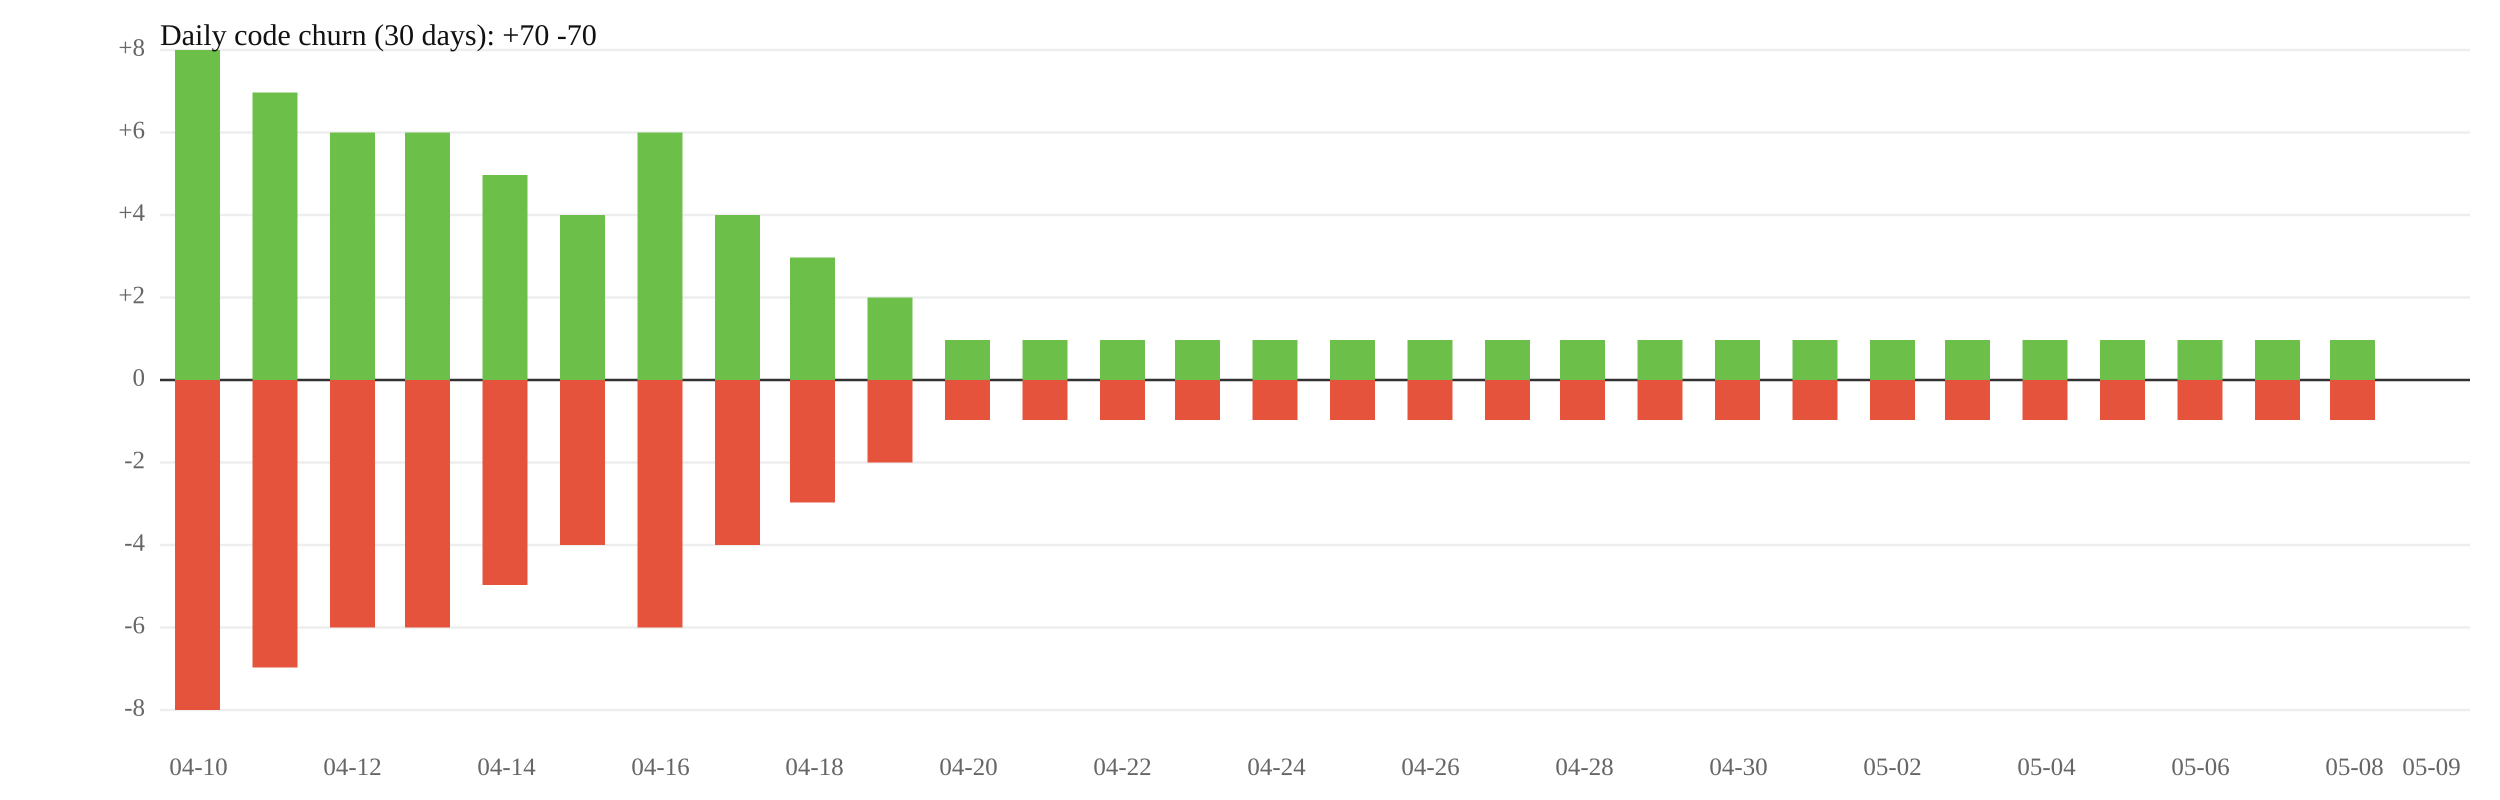
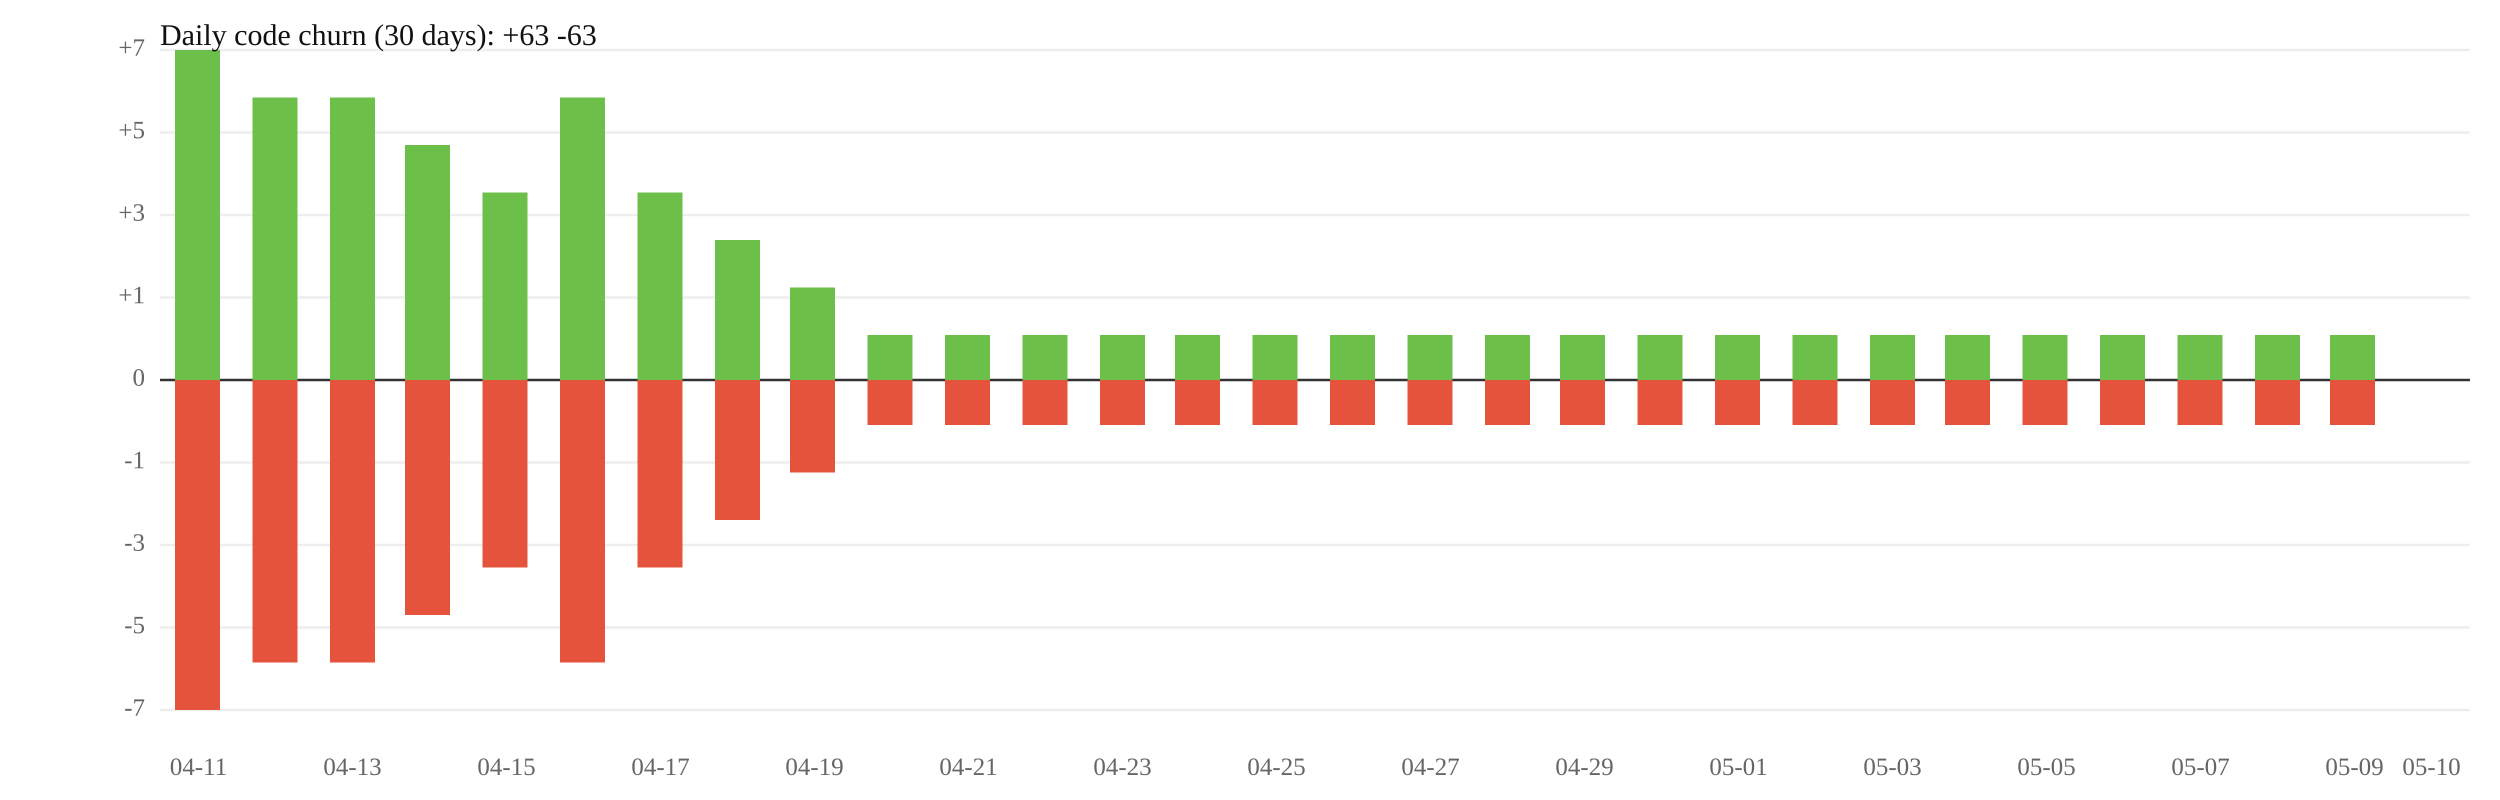
<svg xmlns="http://www.w3.org/2000/svg" width="1000" height="320" viewBox="0 0 1000 320">
  <rect width="100%" height="100%" fill="white" />
  <line x1="64" y1="119" x2="988" y2="119" stroke="#eee" />
  <line x1="64" y1="185" x2="988" y2="185" stroke="#eee" />
-   <text x="58" y="119" font-size="10" text-anchor="end" dominant-baseline="middle" fill="#666">+2</text>
-   <text x="58" y="185" font-size="10" text-anchor="end" dominant-baseline="middle" fill="#666">-2</text>
+   <text x="58" y="119" font-size="10" text-anchor="end" dominant-baseline="middle" fill="#666">+1</text>
+   <text x="58" y="185" font-size="10" text-anchor="end" dominant-baseline="middle" fill="#666">-1</text>
  <line x1="64" y1="86" x2="988" y2="86" stroke="#eee" />
  <line x1="64" y1="218" x2="988" y2="218" stroke="#eee" />
-   <text x="58" y="86" font-size="10" text-anchor="end" dominant-baseline="middle" fill="#666">+4</text>
-   <text x="58" y="218" font-size="10" text-anchor="end" dominant-baseline="middle" fill="#666">-4</text>
+   <text x="58" y="86" font-size="10" text-anchor="end" dominant-baseline="middle" fill="#666">+3</text>
+   <text x="58" y="218" font-size="10" text-anchor="end" dominant-baseline="middle" fill="#666">-3</text>
  <line x1="64" y1="53" x2="988" y2="53" stroke="#eee" />
  <line x1="64" y1="251" x2="988" y2="251" stroke="#eee" />
-   <text x="58" y="53" font-size="10" text-anchor="end" dominant-baseline="middle" fill="#666">+6</text>
-   <text x="58" y="251" font-size="10" text-anchor="end" dominant-baseline="middle" fill="#666">-6</text>
+   <text x="58" y="53" font-size="10" text-anchor="end" dominant-baseline="middle" fill="#666">+5</text>
+   <text x="58" y="251" font-size="10" text-anchor="end" dominant-baseline="middle" fill="#666">-5</text>
  <line x1="64" y1="20" x2="988" y2="20" stroke="#eee" />
  <line x1="64" y1="284" x2="988" y2="284" stroke="#eee" />
-   <text x="58" y="20" font-size="10" text-anchor="end" dominant-baseline="middle" fill="#666">+8</text>
-   <text x="58" y="284" font-size="10" text-anchor="end" dominant-baseline="middle" fill="#666">-8</text>
+   <text x="58" y="20" font-size="10" text-anchor="end" dominant-baseline="middle" fill="#666">+7</text>
+   <text x="58" y="284" font-size="10" text-anchor="end" dominant-baseline="middle" fill="#666">-7</text>
  <line x1="64" y1="152" x2="988" y2="152" stroke="#333" />
  <text x="58" y="152" font-size="10" text-anchor="end" dominant-baseline="middle" fill="#666">0</text>
  <rect x="70" y="20" width="18" height="132" fill="#6cc04a" />
  <rect x="70" y="152" width="18" height="132" fill="#e5533d" />
-   <rect x="101" y="37" width="18" height="115" fill="#6cc04a" />
-   <rect x="101" y="152" width="18" height="115" fill="#e5533d" />
-   <rect x="132" y="53" width="18" height="99" fill="#6cc04a" />
-   <rect x="132" y="152" width="18" height="99" fill="#e5533d" />
-   <rect x="162" y="53" width="18" height="99" fill="#6cc04a" />
-   <rect x="162" y="152" width="18" height="99" fill="#e5533d" />
-   <rect x="193" y="70" width="18" height="82" fill="#6cc04a" />
-   <rect x="193" y="152" width="18" height="82" fill="#e5533d" />
-   <rect x="224" y="86" width="18" height="66" fill="#6cc04a" />
-   <rect x="224" y="152" width="18" height="66" fill="#e5533d" />
-   <rect x="255" y="53" width="18" height="99" fill="#6cc04a" />
-   <rect x="255" y="152" width="18" height="99" fill="#e5533d" />
-   <rect x="286" y="86" width="18" height="66" fill="#6cc04a" />
-   <rect x="286" y="152" width="18" height="66" fill="#e5533d" />
-   <rect x="316" y="103" width="18" height="49" fill="#6cc04a" />
-   <rect x="316" y="152" width="18" height="49" fill="#e5533d" />
-   <rect x="347" y="119" width="18" height="33" fill="#6cc04a" />
-   <rect x="347" y="152" width="18" height="33" fill="#e5533d" />
-   <rect x="378" y="136" width="18" height="16" fill="#6cc04a" />
-   <rect x="378" y="152" width="18" height="16" fill="#e5533d" />
-   <rect x="409" y="136" width="18" height="16" fill="#6cc04a" />
-   <rect x="409" y="152" width="18" height="16" fill="#e5533d" />
-   <rect x="440" y="136" width="18" height="16" fill="#6cc04a" />
-   <rect x="440" y="152" width="18" height="16" fill="#e5533d" />
-   <rect x="470" y="136" width="18" height="16" fill="#6cc04a" />
-   <rect x="470" y="152" width="18" height="16" fill="#e5533d" />
-   <rect x="501" y="136" width="18" height="16" fill="#6cc04a" />
-   <rect x="501" y="152" width="18" height="16" fill="#e5533d" />
-   <rect x="532" y="136" width="18" height="16" fill="#6cc04a" />
-   <rect x="532" y="152" width="18" height="16" fill="#e5533d" />
-   <rect x="563" y="136" width="18" height="16" fill="#6cc04a" />
-   <rect x="563" y="152" width="18" height="16" fill="#e5533d" />
-   <rect x="594" y="136" width="18" height="16" fill="#6cc04a" />
-   <rect x="594" y="152" width="18" height="16" fill="#e5533d" />
-   <rect x="624" y="136" width="18" height="16" fill="#6cc04a" />
-   <rect x="624" y="152" width="18" height="16" fill="#e5533d" />
-   <rect x="655" y="136" width="18" height="16" fill="#6cc04a" />
-   <rect x="655" y="152" width="18" height="16" fill="#e5533d" />
-   <rect x="686" y="136" width="18" height="16" fill="#6cc04a" />
-   <rect x="686" y="152" width="18" height="16" fill="#e5533d" />
-   <rect x="717" y="136" width="18" height="16" fill="#6cc04a" />
-   <rect x="717" y="152" width="18" height="16" fill="#e5533d" />
-   <rect x="748" y="136" width="18" height="16" fill="#6cc04a" />
-   <rect x="748" y="152" width="18" height="16" fill="#e5533d" />
-   <rect x="778" y="136" width="18" height="16" fill="#6cc04a" />
-   <rect x="778" y="152" width="18" height="16" fill="#e5533d" />
-   <rect x="809" y="136" width="18" height="16" fill="#6cc04a" />
-   <rect x="809" y="152" width="18" height="16" fill="#e5533d" />
-   <rect x="840" y="136" width="18" height="16" fill="#6cc04a" />
-   <rect x="840" y="152" width="18" height="16" fill="#e5533d" />
-   <rect x="871" y="136" width="18" height="16" fill="#6cc04a" />
-   <rect x="871" y="152" width="18" height="16" fill="#e5533d" />
-   <rect x="902" y="136" width="18" height="16" fill="#6cc04a" />
-   <rect x="902" y="152" width="18" height="16" fill="#e5533d" />
-   <rect x="932" y="136" width="18" height="16" fill="#6cc04a" />
-   <rect x="932" y="152" width="18" height="16" fill="#e5533d" />
-   <text x="79.4" y="310" font-size="10" text-anchor="middle" fill="#666">04-10</text>
-   <text x="141.0" y="310" font-size="10" text-anchor="middle" fill="#666">04-12</text>
-   <text x="202.6" y="310" font-size="10" text-anchor="middle" fill="#666">04-14</text>
-   <text x="264.2" y="310" font-size="10" text-anchor="middle" fill="#666">04-16</text>
-   <text x="325.8" y="310" font-size="10" text-anchor="middle" fill="#666">04-18</text>
-   <text x="387.4" y="310" font-size="10" text-anchor="middle" fill="#666">04-20</text>
-   <text x="449.0" y="310" font-size="10" text-anchor="middle" fill="#666">04-22</text>
-   <text x="510.6" y="310" font-size="10" text-anchor="middle" fill="#666">04-24</text>
-   <text x="572.2" y="310" font-size="10" text-anchor="middle" fill="#666">04-26</text>
-   <text x="633.8" y="310" font-size="10" text-anchor="middle" fill="#666">04-28</text>
-   <text x="695.4" y="310" font-size="10" text-anchor="middle" fill="#666">04-30</text>
-   <text x="757.0" y="310" font-size="10" text-anchor="middle" fill="#666">05-02</text>
-   <text x="818.6" y="310" font-size="10" text-anchor="middle" fill="#666">05-04</text>
-   <text x="880.2" y="310" font-size="10" text-anchor="middle" fill="#666">05-06</text>
-   <text x="941.8" y="310" font-size="10" text-anchor="middle" fill="#666">05-08</text>
-   <text x="972.6" y="310" font-size="10" text-anchor="middle" fill="#666">05-09</text>
-   <text x="64" y="18" font-size="12" fill="#111">Daily code churn (30 days): +70  -70</text>
+   <rect x="101" y="39" width="18" height="113" fill="#6cc04a" />
+   <rect x="101" y="152" width="18" height="113" fill="#e5533d" />
+   <rect x="132" y="39" width="18" height="113" fill="#6cc04a" />
+   <rect x="132" y="152" width="18" height="113" fill="#e5533d" />
+   <rect x="162" y="58" width="18" height="94" fill="#6cc04a" />
+   <rect x="162" y="152" width="18" height="94" fill="#e5533d" />
+   <rect x="193" y="77" width="18" height="75" fill="#6cc04a" />
+   <rect x="193" y="152" width="18" height="75" fill="#e5533d" />
+   <rect x="224" y="39" width="18" height="113" fill="#6cc04a" />
+   <rect x="224" y="152" width="18" height="113" fill="#e5533d" />
+   <rect x="255" y="77" width="18" height="75" fill="#6cc04a" />
+   <rect x="255" y="152" width="18" height="75" fill="#e5533d" />
+   <rect x="286" y="96" width="18" height="56" fill="#6cc04a" />
+   <rect x="286" y="152" width="18" height="56" fill="#e5533d" />
+   <rect x="316" y="115" width="18" height="37" fill="#6cc04a" />
+   <rect x="316" y="152" width="18" height="37" fill="#e5533d" />
+   <rect x="347" y="134" width="18" height="18" fill="#6cc04a" />
+   <rect x="347" y="152" width="18" height="18" fill="#e5533d" />
+   <rect x="378" y="134" width="18" height="18" fill="#6cc04a" />
+   <rect x="378" y="152" width="18" height="18" fill="#e5533d" />
+   <rect x="409" y="134" width="18" height="18" fill="#6cc04a" />
+   <rect x="409" y="152" width="18" height="18" fill="#e5533d" />
+   <rect x="440" y="134" width="18" height="18" fill="#6cc04a" />
+   <rect x="440" y="152" width="18" height="18" fill="#e5533d" />
+   <rect x="470" y="134" width="18" height="18" fill="#6cc04a" />
+   <rect x="470" y="152" width="18" height="18" fill="#e5533d" />
+   <rect x="501" y="134" width="18" height="18" fill="#6cc04a" />
+   <rect x="501" y="152" width="18" height="18" fill="#e5533d" />
+   <rect x="532" y="134" width="18" height="18" fill="#6cc04a" />
+   <rect x="532" y="152" width="18" height="18" fill="#e5533d" />
+   <rect x="563" y="134" width="18" height="18" fill="#6cc04a" />
+   <rect x="563" y="152" width="18" height="18" fill="#e5533d" />
+   <rect x="594" y="134" width="18" height="18" fill="#6cc04a" />
+   <rect x="594" y="152" width="18" height="18" fill="#e5533d" />
+   <rect x="624" y="134" width="18" height="18" fill="#6cc04a" />
+   <rect x="624" y="152" width="18" height="18" fill="#e5533d" />
+   <rect x="655" y="134" width="18" height="18" fill="#6cc04a" />
+   <rect x="655" y="152" width="18" height="18" fill="#e5533d" />
+   <rect x="686" y="134" width="18" height="18" fill="#6cc04a" />
+   <rect x="686" y="152" width="18" height="18" fill="#e5533d" />
+   <rect x="717" y="134" width="18" height="18" fill="#6cc04a" />
+   <rect x="717" y="152" width="18" height="18" fill="#e5533d" />
+   <rect x="748" y="134" width="18" height="18" fill="#6cc04a" />
+   <rect x="748" y="152" width="18" height="18" fill="#e5533d" />
+   <rect x="778" y="134" width="18" height="18" fill="#6cc04a" />
+   <rect x="778" y="152" width="18" height="18" fill="#e5533d" />
+   <rect x="809" y="134" width="18" height="18" fill="#6cc04a" />
+   <rect x="809" y="152" width="18" height="18" fill="#e5533d" />
+   <rect x="840" y="134" width="18" height="18" fill="#6cc04a" />
+   <rect x="840" y="152" width="18" height="18" fill="#e5533d" />
+   <rect x="871" y="134" width="18" height="18" fill="#6cc04a" />
+   <rect x="871" y="152" width="18" height="18" fill="#e5533d" />
+   <rect x="902" y="134" width="18" height="18" fill="#6cc04a" />
+   <rect x="902" y="152" width="18" height="18" fill="#e5533d" />
+   <rect x="932" y="134" width="18" height="18" fill="#6cc04a" />
+   <rect x="932" y="152" width="18" height="18" fill="#e5533d" />
+   <text x="79.4" y="310" font-size="10" text-anchor="middle" fill="#666">04-11</text>
+   <text x="141.0" y="310" font-size="10" text-anchor="middle" fill="#666">04-13</text>
+   <text x="202.6" y="310" font-size="10" text-anchor="middle" fill="#666">04-15</text>
+   <text x="264.2" y="310" font-size="10" text-anchor="middle" fill="#666">04-17</text>
+   <text x="325.8" y="310" font-size="10" text-anchor="middle" fill="#666">04-19</text>
+   <text x="387.4" y="310" font-size="10" text-anchor="middle" fill="#666">04-21</text>
+   <text x="449.0" y="310" font-size="10" text-anchor="middle" fill="#666">04-23</text>
+   <text x="510.6" y="310" font-size="10" text-anchor="middle" fill="#666">04-25</text>
+   <text x="572.2" y="310" font-size="10" text-anchor="middle" fill="#666">04-27</text>
+   <text x="633.8" y="310" font-size="10" text-anchor="middle" fill="#666">04-29</text>
+   <text x="695.4" y="310" font-size="10" text-anchor="middle" fill="#666">05-01</text>
+   <text x="757.0" y="310" font-size="10" text-anchor="middle" fill="#666">05-03</text>
+   <text x="818.6" y="310" font-size="10" text-anchor="middle" fill="#666">05-05</text>
+   <text x="880.2" y="310" font-size="10" text-anchor="middle" fill="#666">05-07</text>
+   <text x="941.8" y="310" font-size="10" text-anchor="middle" fill="#666">05-09</text>
+   <text x="972.6" y="310" font-size="10" text-anchor="middle" fill="#666">05-10</text>
+   <text x="64" y="18" font-size="12" fill="#111">Daily code churn (30 days): +63  -63</text>
</svg>
